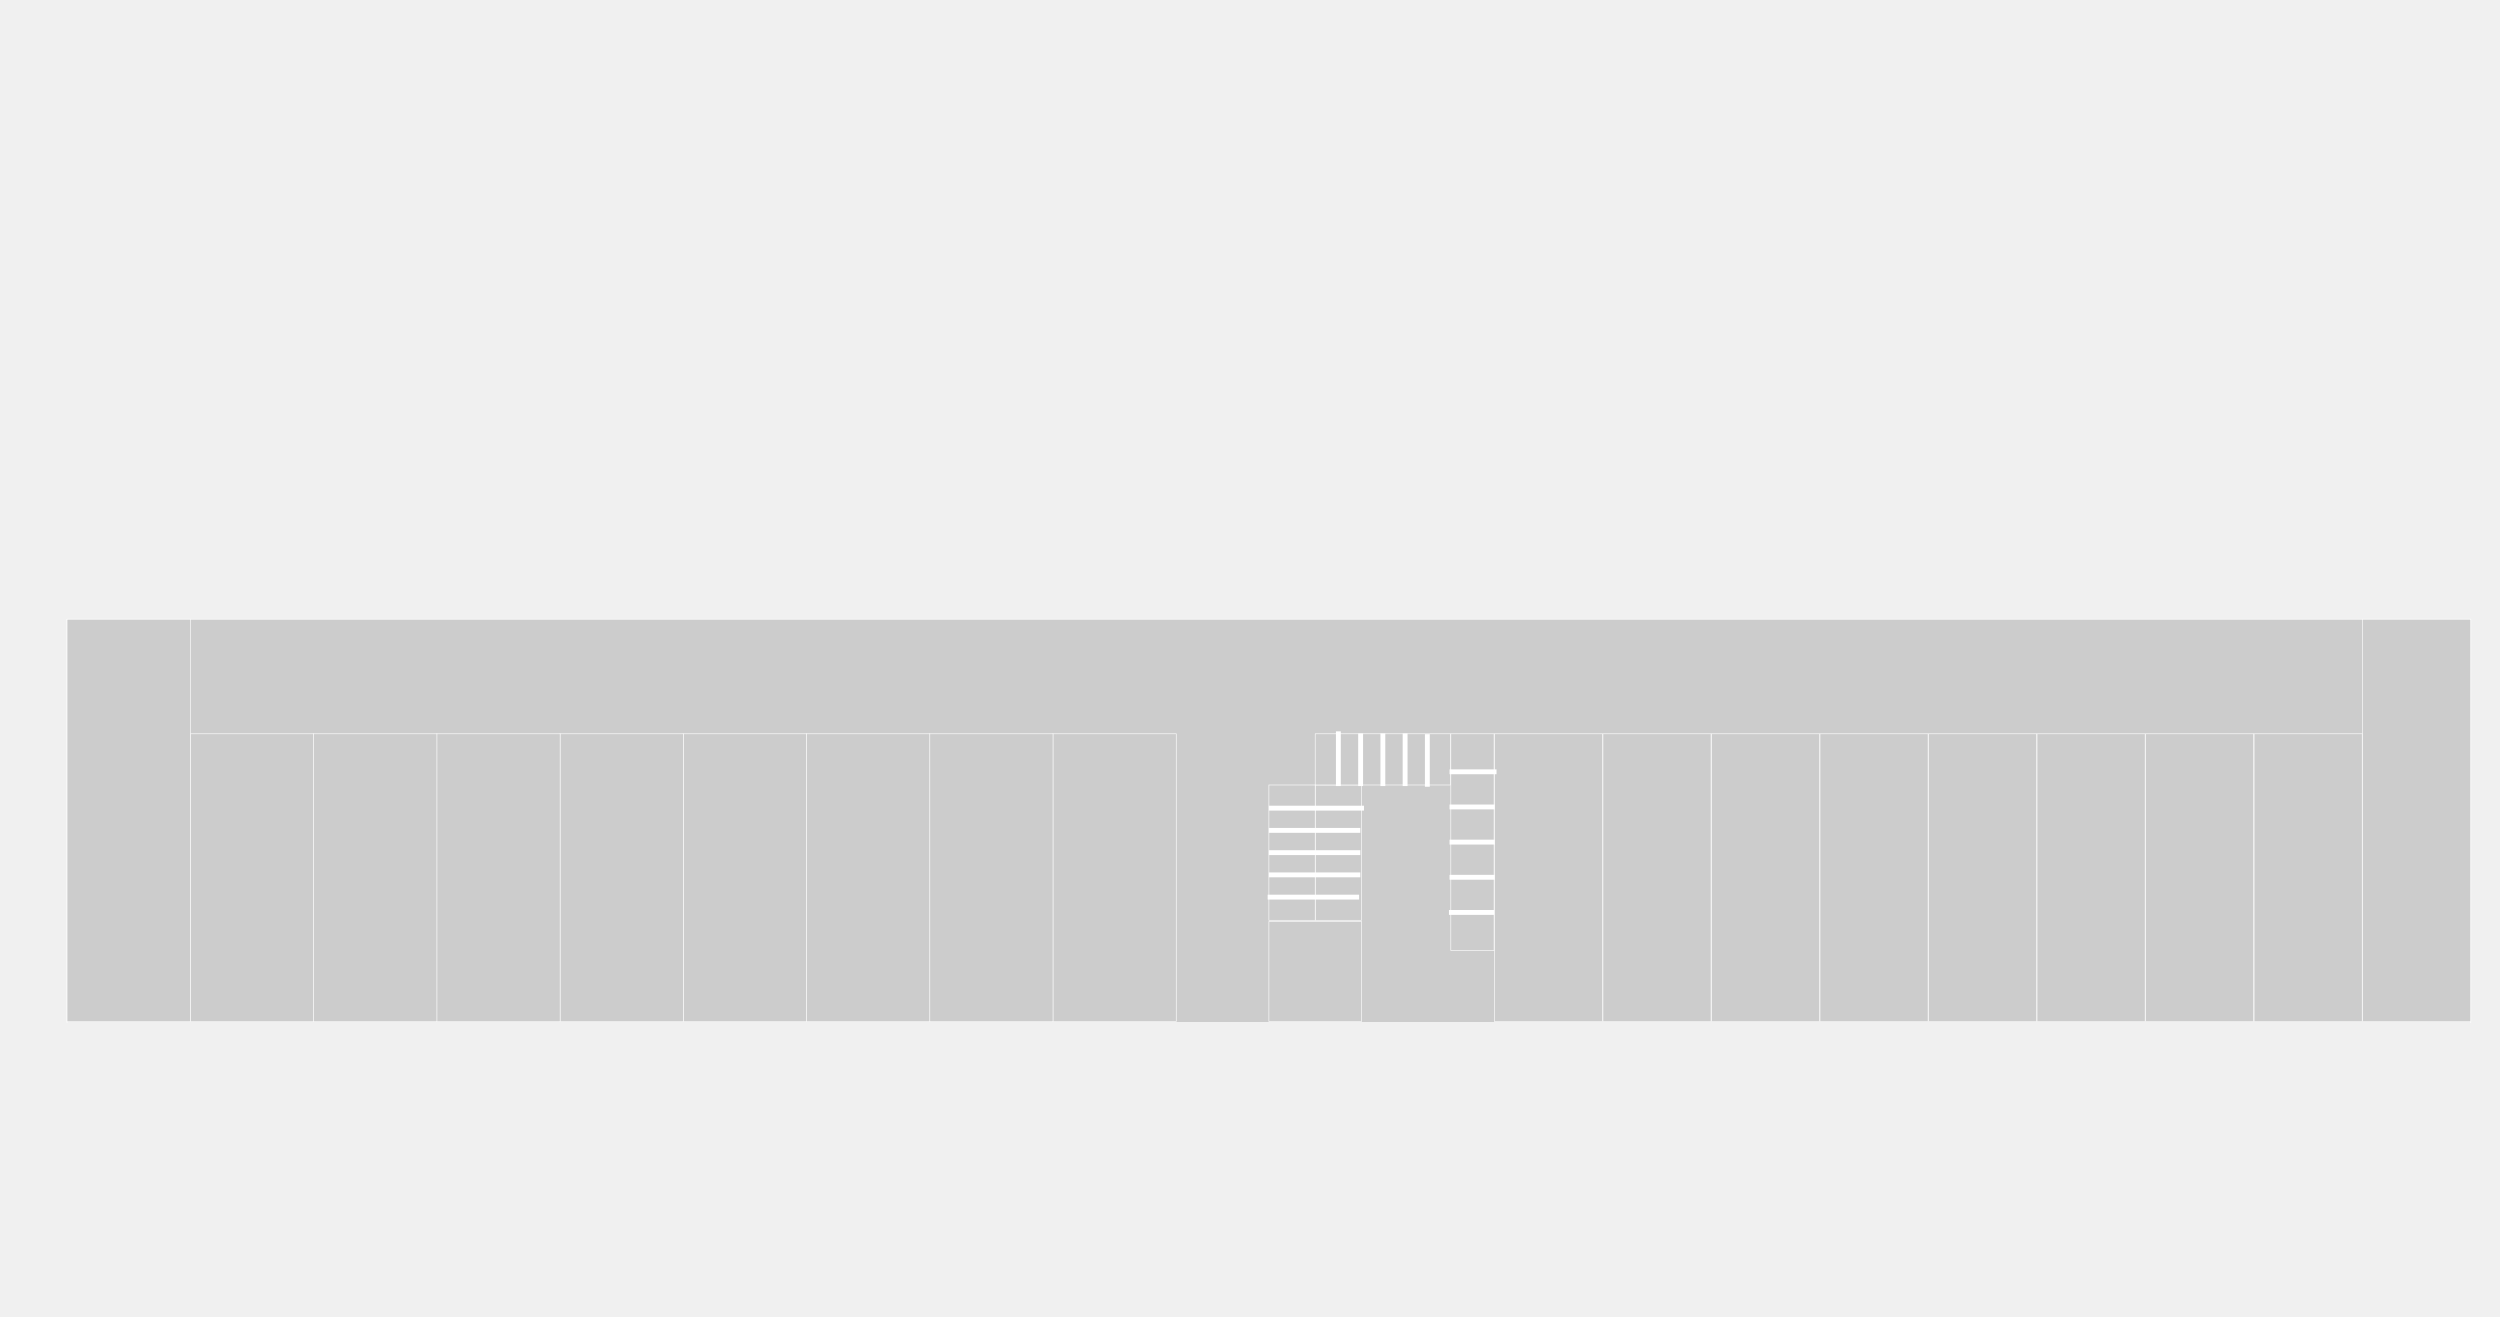
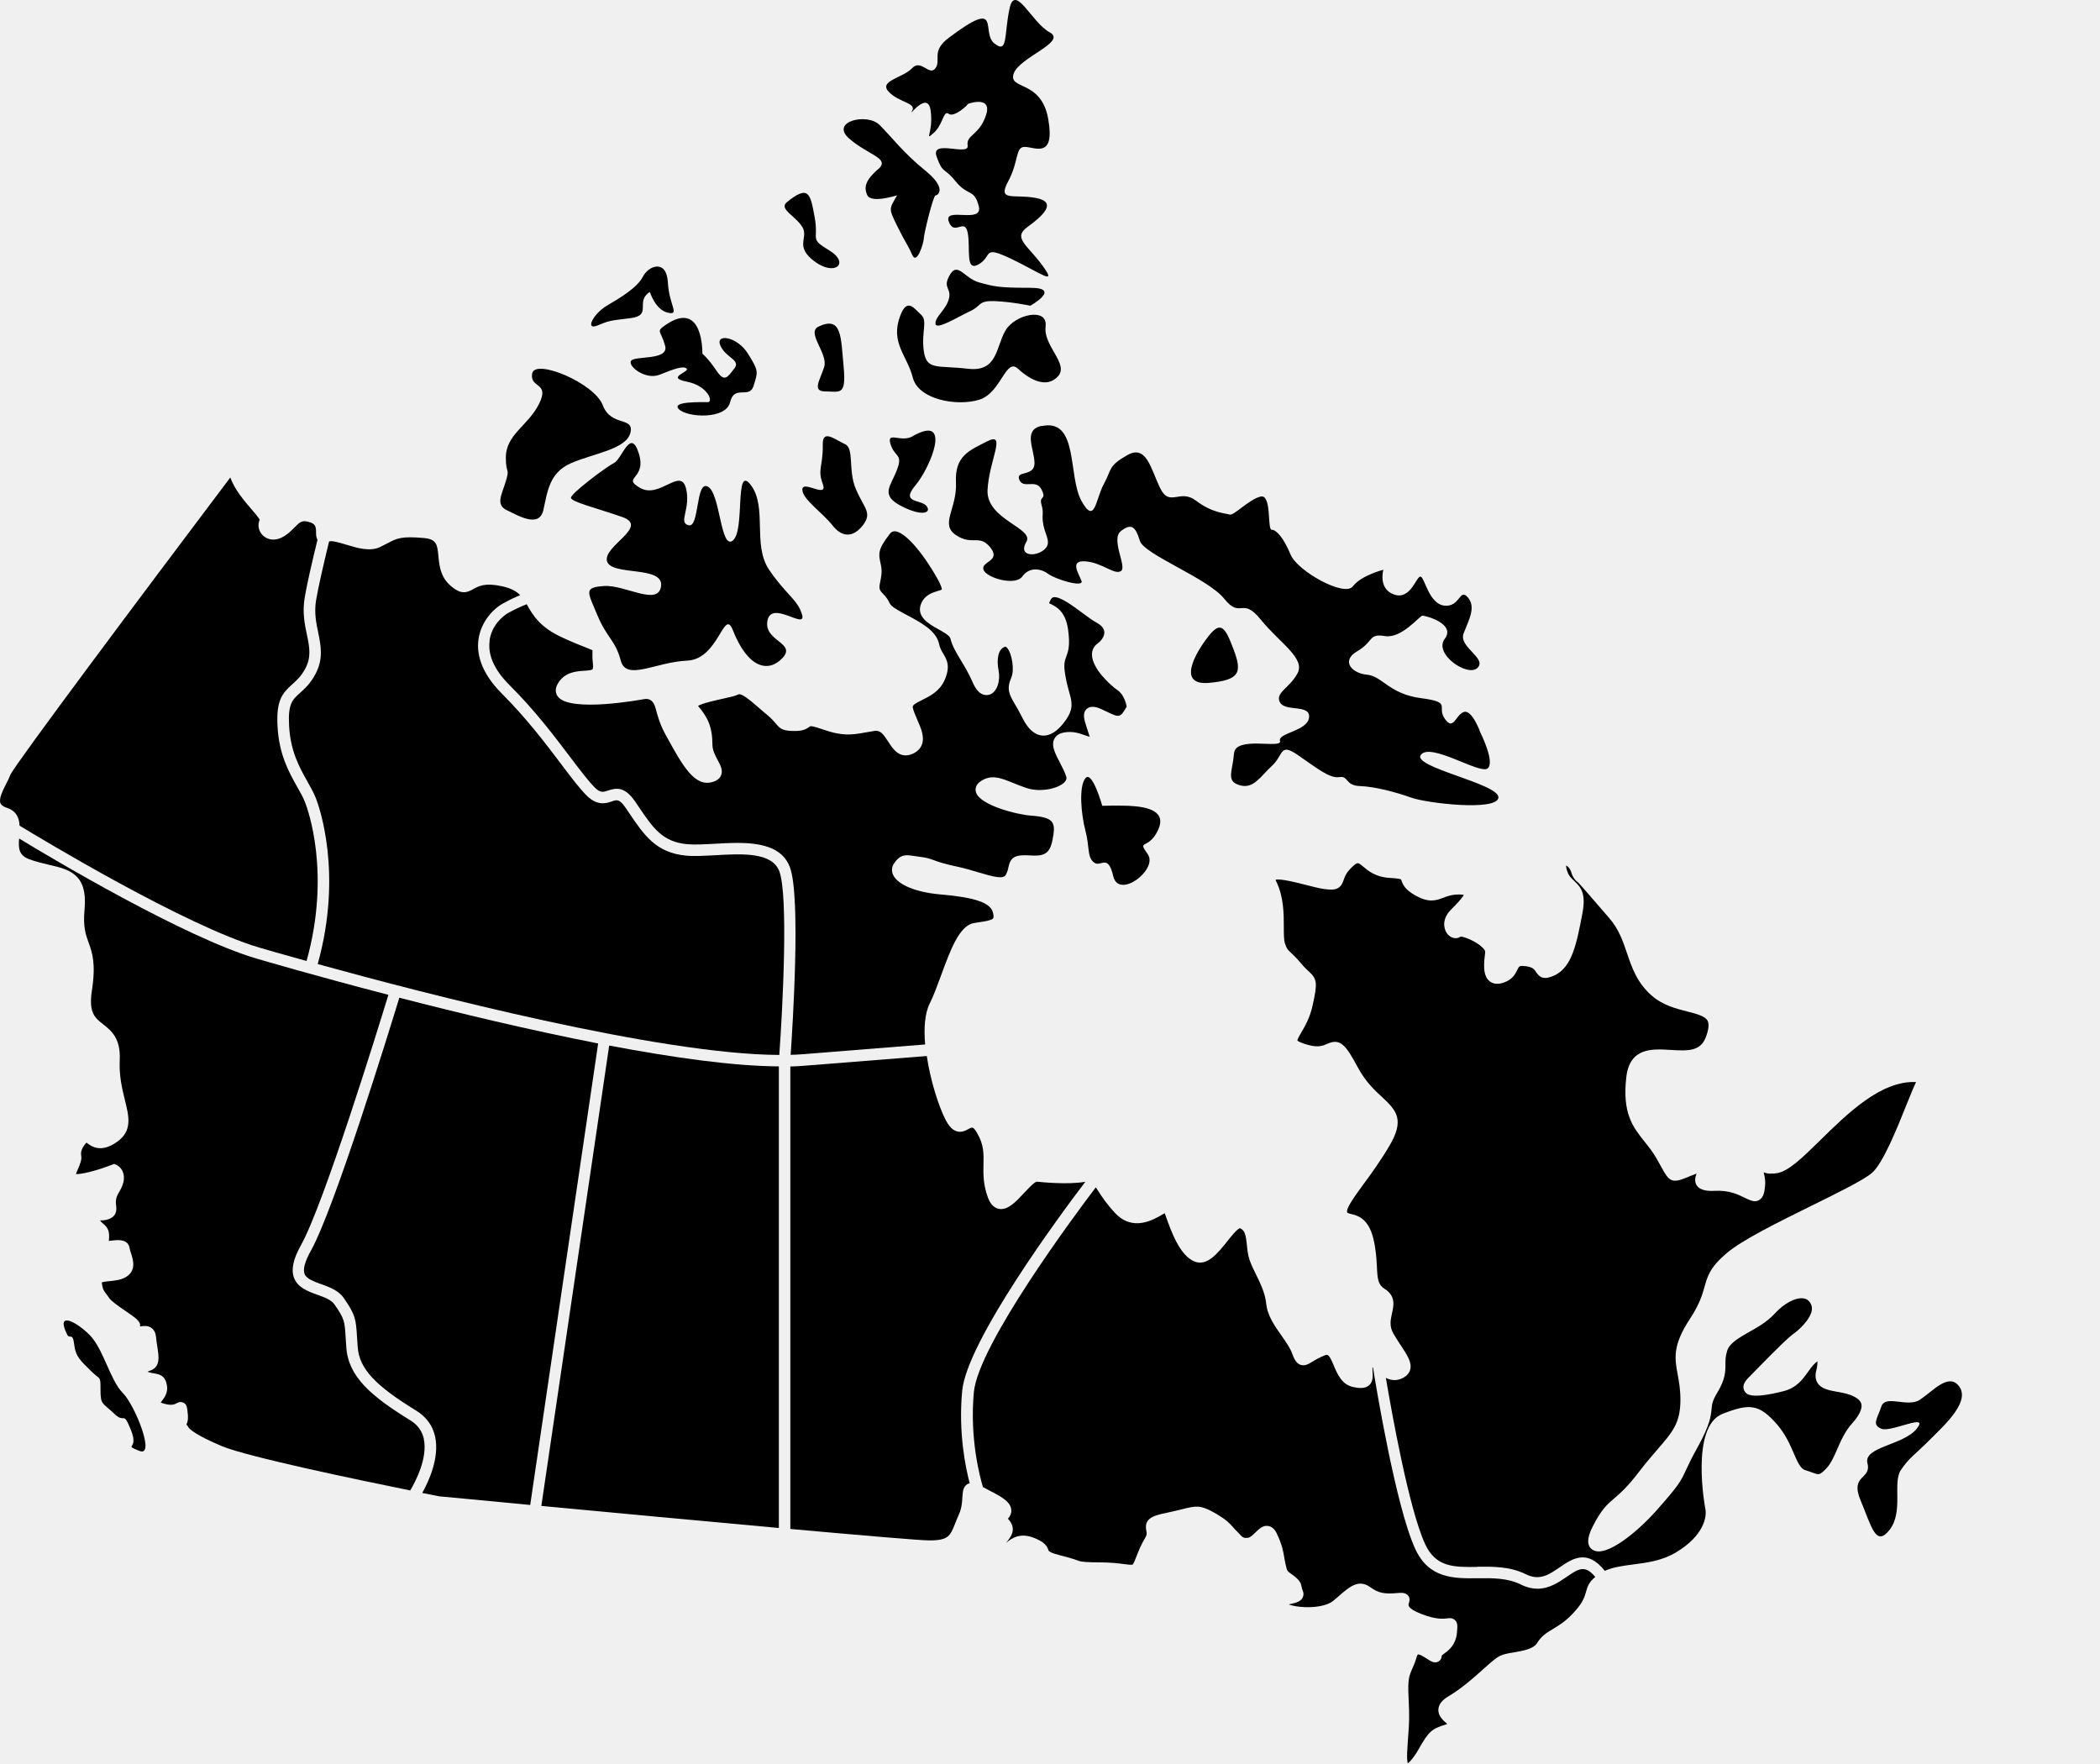
- <svg xmlns="http://www.w3.org/2000/svg" version="1.1" id="Layer_1" x="0px" y="0px" viewBox="0 0 2051 1080" style="enable-background:new 0 0 2051 1080;" xml:space="preserve">
-   <style type="text/css">
- 	.st0{
- 		fill: #CCCCCC;
- 		fill-opacity: 1;
- 		stroke:white;
- 		stroke-opacity: 1;
- 		stroke-width:0.5;
- 		}
- 	
- 	.st1{fill:#FFFFFF;stroke:#fff;stroke-width:4;stroke-miterlimit:10;}
- 	.st2{fill:none;stroke:#fff;stroke-width:4;stroke-miterlimit:10;}
- </style>
+ <svg xmlns="http://www.w3.org/2000/svg" viewBox="0 0 524 440" class="jss6" role="none" aria-label="newMap" style="height: 200px;">
  <g>
-     <path id="bg" name="background" class="st0" d="M55 508h1972v331H55Z" />;
-   <path id="110" name="room 1" class="st0" d="M863.74 602h101.26v236H863.74Z" /> ;;
-   <path id="111" name="room 2" class="st0" d="M762.65 602h101.26v236H762.65Z" /> ;;
-   <path id="112" name="room 3" class="st0" d="M661.55 602h101.26v236H661.55Z" /> ;;
-   <path id="113" name="room 4" class="st0" d="M560.46 602h101.26v236H560.46Z" /> ;;
-   <path id="114" name="room 5" class="st0" d="M459.37 602h101.26v236H459.37Z" />;
-   <path id="115" name="room 6" class="st0" d="M358.28 602h101.26v236H358.28Z" />;
-   <path id="116" name="room 7" class="st0" d="M257.18 602h101.26v236H257.18Z" />;
-   <path id="117" name="room 8" class="st0" d="M156.09 602h101.26v236H156.09Z" />;
-   <path id="118" name="room 9" class="st0" d="M55 508h101.26v330H55Z" />;
-   <path id="109" name="class 1" class="st0" d="M1938.29 508h88.71v330H1938.29Z" />;
-   <path id="108" name="class 2" class="st0" d="M1849.26 602h88.71v236H1849.26Z" />;
-   <path id="107" name="class 3" class="st0" d="M1760.22 602h88.71v236H1760.22Z" />;
-   <path id="106" name="class 4" class="st0" d="M1671.18 602h88.71v236H1671.18Z" />;
-   <path id="105" name="class 5" class="st0" d="M1582.15 602h88.71v236H1582.15Z" />;
-   <path id="104" name="class 6" class="st0" d="M1493.11 602h88.71v236H1493.11Z" />;
-   <path id="103" name="class 7" class="st0" d="M1404.07 602h88.71v236H1404.07Z" />;
-   <path id="102" name="class 8" class="st0" d="M1315.04 602h88.71v236H1315.04Z" />;
-   <path id="101" name="class 9" class="st0" d="M1226 602h88.71v236H1226Z" />;
-   <path id="patio" name="patio" class="st0" d="M1041 756h76v82H1041Z" />;
-   <path id="stair" name="" class="st0" d="M1079 644h38v111H1079Z" />;
-   <path id="stair" name="" class="st0" d="M1041 644h38v111H1041Z" />;
-   <path id="stair" name="" class="st1" d="M1115.83,681" />;
-   <line id="stair" name="" class="st2" x1="1041" y1="663" x2="1119" y2="663">
-   </line>; <line id="stair" name="" class="st2" x1="1041" y1="681.25" x2="1116" y2="681.25">
-   </line>; <line id="stair" name="" class="st2" x1="1041" y1="699.5" x2="1116" y2="699.5" />;
-   <line id="stair" name="" class="st2" x1="1041" y1="717.75" x2="1116" y2="717.75" />;
-   <line id="stair" name="" class="st2" x1="1040" y1="736" x2="1115" y2="736" />;
-   <path id="stair" name="" class="st0" d="M1079 602h111v42H1079Z" />;
-   <line id="stair" name="" class="st2" x1="1098" y1="644.88" x2="1098" y2="600" />;
-   <line id="stair" name="" class="st2" x1="1116.25" y1="644.88" x2="1116.25" y2="601.73" />;
-   <line id="stair" name="" class="st2" x1="1134.5" y1="644.88" x2="1134.5" y2="601.73" />;
-   <line id="stair" name="" class="st2" x1="1152.75" y1="644.88" x2="1152.75" y2="601.73" />;
-   <line id="stair" name="" class="st2" x1="1171" y1="645.45" x2="1171" y2="602.3" />;
-   <path id="stair" name="" class="st0" d="M1190.25 602h35.5v177.75H1190.25Z" />;
-   <line id="stair" name="" class="st2" x1="1189.21" y1="633.19" x2="1227.75" y2="633.19" />;
-   <line id="stair" name="" class="st2" x1="1189.21" y1="662.03" x2="1226.27" y2="662.03" />;
-   <line id="stair" name="" class="st2" x1="1189.21" y1="690.87" x2="1226.27" y2="690.87" />;
-   <line id="stair" name="" class="st2" x1="1189.21" y1="719.72" x2="1226.27" y2="719.72" />;
-   <line id="stair" name="" class="st2" x1="1188.72" y1="748.56" x2="1225.77" y2="748.56" />
-   </g>
+     <path id="110" name="room 1" class="st0" d="M245.158 371.006C245.621 371.251 246.085 371.496 246.548 371.741C249.547 373.292 251.892 374.49 252.3 376.422C252.409 376.993 252.409 377.864 251.646 378.763C251.51 378.926 251.483 379.007 251.483 379.007C251.51 378.953 251.673 379.144 251.782 379.28C252.3 379.96 253.364 381.375 252.191 383.389C251.837 383.988 251.428 384.532 251.019 385.022C252.409 383.798 254.536 382.355 258.025 383.743C260.533 384.75 261.242 385.648 261.624 386.846C261.733 387.091 262.114 387.499 264.759 388.152C267.376 388.805 268.521 389.241 269.23 389.486C269.866 389.722 271.483 389.84 274.082 389.84C276.972 389.84 278.989 390.085 280.461 390.275C281.361 390.384 282.369 390.52 282.615 390.411C282.969 389.921 283.269 389.186 283.623 388.234C284.114 386.982 284.714 385.431 285.804 383.634C286.213 382.954 286.159 382.518 286.022 381.92C285.504 379.116 287.249 378.245 291.093 377.483C292.81 377.13 294.064 376.803 295.1 376.558C298.426 375.714 299.517 375.551 302.706 377.293C305.868 379.035 306.85 380.123 307.804 381.212C308.049 381.484 308.267 381.756 308.567 382.029C308.84 382.301 309.058 382.546 309.276 382.763C310.121 383.689 310.285 383.852 311.511 383.689C311.975 383.607 312.684 382.954 313.229 382.41C314.129 381.539 315.137 380.504 316.5 380.777C317.836 381.022 318.463 382.355 318.654 382.791C319.908 385.485 320.153 386.873 320.426 388.452C320.535 388.996 320.617 389.595 320.78 390.302C321.135 391.963 321.216 392.017 322.007 392.589C322.28 392.779 322.579 392.997 322.961 393.296C324.297 394.358 324.597 394.956 324.788 395.963C324.842 396.236 324.897 396.508 325.087 396.97C325.333 397.542 325.306 398.141 325.033 398.658C324.488 399.719 323.179 399.991 321.789 400.291C321.734 400.291 321.653 400.318 321.571 400.345C322.198 400.563 323.097 400.808 324.27 400.917C327.65 401.298 331.058 400.726 332.557 399.529C333.211 399.012 333.811 398.494 334.356 398.005C336.755 395.936 339.018 393.977 341.88 396.018C343.979 397.515 345.37 397.814 348.859 397.487C349.595 397.433 350.686 397.324 351.367 398.141C351.94 398.875 351.667 399.692 351.531 400.073C351.394 400.508 351.095 401.325 354.693 402.74C358.346 404.155 360.118 403.938 361.072 403.829C361.672 403.747 362.435 403.666 363.062 404.264C363.744 404.918 363.689 405.707 363.553 407.313C363.28 410.443 361.508 411.776 360.418 412.565C360.145 412.756 359.791 413.028 359.736 413.164C359.736 414.035 359.164 414.443 358.891 414.607C357.91 415.124 357.065 414.552 356.056 413.899C354.966 413.191 354.23 412.81 353.93 412.81C353.902 412.81 353.848 412.81 353.821 412.81C353.793 412.81 353.63 412.974 353.493 413.464C353.085 414.824 352.703 415.722 352.349 416.485C351.612 418.199 351.231 419.07 351.476 423.642C351.722 428.541 351.612 429.902 351.422 432.597C351.34 433.74 351.231 435.155 351.122 437.223C351.04 438.775 351.176 439.591 351.285 440C351.776 439.619 352.757 438.639 353.984 436.461C356.601 431.889 357.201 431.454 360.718 430.311L361.127 430.174C360.118 429.303 358.755 428.133 358.918 426.446C359.027 425.248 359.845 424.187 361.481 423.234C364.78 421.275 367.751 418.607 370.15 416.457C371.949 414.852 373.258 413.681 374.266 413.191C375.139 412.756 376.311 412.538 377.701 412.32C379.909 411.939 382.663 411.477 383.562 409.953C384.626 408.184 386.043 407.34 387.543 406.442C389.124 405.489 390.95 404.4 393.158 401.842C395.094 399.638 395.421 398.331 395.748 397.188C396.13 395.8 396.539 394.711 398.065 393.487C395.476 390.357 393.867 391.445 390.923 393.459C389.015 394.766 386.616 396.426 383.617 396.426C382.363 396.426 381 396.127 379.528 395.392C376.202 393.732 372.413 393.759 368.76 393.813C362.762 393.868 356.547 393.949 353.112 386.438C348.287 375.932 343.298 345.64 342.616 341.34C342.562 341.286 342.507 341.231 342.453 341.177C342.453 341.503 342.453 341.775 342.48 342.048C342.562 343.381 342.644 344.769 341.608 345.667C340.572 346.566 339.045 346.402 337.655 346.103C334.82 345.504 333.702 342.864 332.802 340.714C331.63 337.911 331.33 337.883 330.512 338.21C329.204 338.727 328.277 339.272 327.541 339.734C326.505 340.36 325.605 340.932 324.488 340.551C323.37 340.142 322.852 338.918 322.416 337.72C321.925 336.332 320.889 334.89 319.799 333.311C318.136 330.97 316.255 328.33 315.955 325.309C315.682 322.642 314.456 320.138 313.365 317.934C312.738 316.655 312.138 315.43 311.757 314.26C311.375 313.089 311.239 311.865 311.13 310.667C310.884 308.354 310.694 307.047 309.44 306.476C308.813 306.476 307.068 308.68 306.141 309.851C303.797 312.763 301.152 316.083 297.99 314.749C294.364 313.225 292.238 307.238 290.957 303.645C290.848 303.346 290.739 303.019 290.629 302.72C290.493 302.801 290.384 302.883 290.248 302.938C287.794 304.38 282.696 307.401 278.253 302.693C276.127 300.434 274.873 298.501 273.973 297.086C273.755 296.759 273.591 296.487 273.428 296.27C268.03 303.373 244.122 335.57 243.004 347.355C241.914 359.003 244.558 368.72 245.267 371.06L245.158 371.006Z" /> ;;
+   <path id="111" name="room 2" class="st0" d="M197.207 266.06V381.512C215.308 383.145 229.648 384.37 231.91 384.37C236.654 384.37 237.117 383.227 238.317 380.179C238.589 379.498 238.889 378.736 239.244 377.947C239.98 376.369 240.061 374.817 240.143 373.592C240.225 372.232 240.307 370.925 241.424 370.299C241.588 370.19 241.779 370.163 241.97 370.136C240.907 366.135 239.107 357.399 240.089 347.056C241.261 334.564 264.76 302.83 270.812 294.883C266.505 295.645 260.017 294.991 258.708 294.855C258.108 294.91 256.5 296.652 255.518 297.686C253.419 299.945 251.429 302.068 249.221 301.632C248.022 301.387 247.095 300.435 246.495 298.774C245.296 295.508 245.35 292.868 245.405 290.528C245.459 287.915 245.514 285.629 243.851 282.798C242.842 281.057 242.624 281.193 241.67 281.71C240.934 282.118 239.925 282.662 238.698 282.281C237.635 281.955 236.736 280.975 235.863 279.26C234.173 275.885 232.156 269.598 231.256 263.502L200.397 265.951C199.415 266.033 198.352 266.088 197.262 266.115L197.207 266.06Z" /> ;;
+   <path id="112" name="room 3" class="st0" d="M99.639 248.968C97.104 257.242 83.501 301.414 77.585 312.055C76.086 314.75 75.54 316.709 76.004 317.88C76.467 319.105 78.239 319.731 80.093 320.411C82.138 321.146 84.427 321.962 85.763 323.867C88.762 328.14 88.817 329.311 89.089 333.693C89.144 334.4 89.171 335.162 89.253 336.088C89.634 341.449 93.451 345.613 103.837 351.982C106.373 353.533 107.981 355.738 108.581 358.514C109.699 363.739 106.972 369.645 105.364 372.53C107.954 373.048 109.562 373.374 109.644 373.374C109.917 373.374 119.104 374.272 132.298 375.524L149.254 260.371C132.271 257.051 114.551 252.805 99.694 248.968H99.639Z" /> ;;
+   <path id="113" name="room 4" class="st0" d="M152.007 260.89L135.078 375.77C152.198 377.376 175.07 379.526 194.344 381.268V266.088C183.085 266.034 167.982 263.911 152.007 260.89Z" /> ;;
+   <path id="114" name="room 5" class="st0" d="M77.476 130.359C75.431 129.678 74.913 130.168 73.578 131.529C72.95 132.155 72.187 132.944 71.124 133.652C68.752 135.23 66.735 134.686 65.617 133.625C64.527 132.59 64.2 130.985 64.799 129.678C64.499 129.107 63.491 127.909 62.7 127.011C60.846 124.861 58.529 122.112 57.466 119.146C35.33 148.485 3.844 190.616 2.59 193.31C2.372 193.936 1.99 194.726 1.554 195.542C0.763 197.121 -0.355 199.271 0.109 200.414C0.3 200.876 0.845 201.285 1.69 201.557C4.171 202.373 4.798 204.197 4.88 206.02C10.114 209.205 46.235 231.005 64.718 236.448C65.508 236.693 69.843 237.945 76.494 239.796C82.628 217.805 76.794 201.883 76.085 200.114C75.622 198.917 74.913 197.665 74.15 196.331C72.133 192.739 69.597 188.275 69.243 181.117C68.916 174.803 70.415 172.98 72.923 170.748C74.014 169.795 75.104 168.788 76.167 166.856C77.721 163.944 77.23 161.467 76.576 158.364C76.031 155.779 75.431 152.839 76.004 149.274C76.522 146.035 77.857 140.265 79.221 134.686C78.893 134.142 78.866 133.461 78.866 132.917C78.866 131.475 78.703 130.767 77.448 130.359H77.476Z" /> ;;
+   <path id="115" name="room 6" class="st0" d="M368.651 390.929C372.468 390.902 376.803 390.847 380.728 392.807C384.163 394.522 386.507 392.916 389.206 391.065C392.26 388.969 396.022 386.384 400.438 391.963C402.482 391.038 404.881 390.711 407.417 390.385C410.988 389.922 414.695 389.459 418.239 387.337C425 383.281 425.982 378.6 425.518 376.45C425.464 376.259 421.674 355.929 429.853 352.772C436.504 350.186 438.958 350.24 443.538 355.575C445.555 357.943 446.673 360.528 447.572 362.597C448.608 364.992 449.29 366.489 450.462 366.842C451.171 367.06 451.743 367.251 452.234 367.441C453.979 368.067 454.006 368.094 455.614 366.516C456.787 365.346 457.604 363.495 458.449 361.563C459.404 359.358 460.412 357.099 462.13 355.194C463.847 353.289 464.692 351.574 464.474 350.431C464.338 349.669 463.684 349.016 462.566 348.444C461.285 347.791 459.785 347.519 458.368 347.274C456.378 346.92 454.497 346.566 453.542 345.124C452.997 344.28 452.888 343.246 453.188 342.021C453.488 340.878 453.515 340.116 453.488 339.68C453.324 339.789 453.106 339.98 452.806 340.252C452.125 340.932 451.607 341.667 451.062 342.429C449.753 344.253 448.281 346.321 444.901 347.165C436.532 349.261 435.714 347.818 435.278 347.056C434.732 346.076 435.059 344.988 436.286 343.763C436.995 343.055 437.895 342.13 438.849 341.15C442.992 336.932 446.291 333.611 447.872 332.55C449.262 331.516 453.134 327.896 451.88 325.419C451.443 324.548 450.844 324.085 449.999 323.977C448.063 323.677 445.146 325.229 442.802 327.814C441.002 329.774 438.603 331.162 436.45 332.359C433.969 333.775 431.625 335.108 430.998 336.959C430.534 338.401 430.534 339.381 430.534 340.443C430.534 342.266 430.534 344.144 428.462 347.573C427.263 349.56 427.181 350.404 427.072 351.601C426.908 353.343 426.69 355.493 423.664 360.991C422.056 363.876 421.238 365.618 420.666 366.87C419.303 369.782 418.948 370.571 413.142 377.103C408.78 382.002 400.656 388.915 397.357 386.683C395.94 385.731 395.94 383.826 397.357 381.022C399.566 376.64 400.983 375.416 402.782 373.892C404.2 372.667 405.972 371.17 408.889 367.36C410.634 365.073 412.187 363.277 413.55 361.699C417.367 357.29 419.303 355.085 419.303 349.261C419.303 346.675 418.948 344.716 418.621 342.974C417.885 338.973 417.285 335.789 421.62 329.175C424.1 325.392 424.755 323.106 425.327 321.064C426.091 318.37 426.69 316.22 430.861 312.682C434.732 309.389 443.51 305.061 451.989 300.87C458.695 297.577 465.019 294.447 467.091 292.678C469.817 290.337 473.334 281.628 475.624 275.885C476.742 273.109 477.505 271.258 478.105 270.006C469.436 269.544 461.012 277.817 454.142 284.567C449.753 288.867 446.291 292.269 443.401 292.732C442.038 292.95 440.948 292.895 440.075 292.514C440.375 293.657 440.539 294.773 440.43 295.835C440.294 297.549 439.994 298.829 438.958 299.427C438.603 299.645 438.249 299.727 437.895 299.727C437.104 299.727 436.286 299.318 435.387 298.883C433.724 298.067 431.461 296.951 427.863 297.141C426.336 297.223 424.21 297.141 423.337 295.726C422.765 294.773 422.983 293.739 423.337 292.841C422.356 293.195 421.592 293.521 420.938 293.794C417.176 295.345 416.495 294.801 414.586 291.29C414.259 290.691 413.85 289.956 413.36 289.085C412.433 287.452 411.37 286.146 410.361 284.867C407.471 281.247 404.745 277.845 405.808 268.727C406.681 261.324 412.296 261.705 416.849 261.978C421.456 262.277 424.346 262.277 425.682 258.712C426.363 256.861 426.499 255.527 426.091 254.711C425.464 253.54 423.419 252.996 421.02 252.397C418.185 251.662 414.968 250.846 412.296 248.56C408.534 245.348 407.226 241.538 405.972 237.837C404.936 234.761 403.927 231.849 401.556 229.1C396.54 223.249 394.277 220.717 393.923 220.336C393.105 219.738 392.423 218.894 392.069 217.669C391.769 216.662 391.142 216.118 390.787 215.955C390.787 216.172 390.787 216.58 391.006 217.206C391.414 218.54 392.069 219.139 392.832 219.846C394.549 221.425 395.776 223.031 394.849 227.903C393.405 235.469 392.287 241.375 387.816 243.416C385.253 244.586 384.19 243.933 383.263 242.518C382.882 241.919 382.5 241.347 380.81 241.102C379.147 240.885 379.065 241.048 378.629 241.946C378.166 242.899 377.511 244.368 375.276 245.158C373.477 245.811 372.332 245.348 371.705 244.858C369.851 243.389 370.287 240.068 370.587 237.619C370.614 237.347 370.505 236.993 369.933 236.448C368.406 234.924 365.435 233.727 364.481 233.7C363.963 234.081 363.281 234.217 362.627 234.026C361.618 233.754 360.8 232.856 360.5 231.686C360.064 230.107 360.637 228.392 362.054 226.977C362.981 226.052 364.808 224.228 365.244 223.303C365.026 223.249 364.671 223.194 364.099 223.194C362.3 223.194 361.209 223.602 360.146 224.011C358.292 224.691 356.52 225.371 353.031 223.357C350.659 221.997 350.087 220.826 349.705 219.738C349.678 219.629 349.623 219.493 349.596 219.438C349.541 219.411 349.051 219.166 346.761 219.057C343.271 218.867 341.39 217.288 340.164 216.254C338.828 215.138 338.773 215.056 337.438 216.281C335.938 217.669 335.584 218.703 335.284 219.547C334.548 221.752 333.43 222.269 330.404 221.833C329.123 221.643 327.46 221.235 325.715 220.772C323.507 220.2 319.473 219.193 318.3 219.52C318.3 219.656 318.382 219.846 318.546 220.146C320.318 223.874 320.345 228.011 320.345 231.359C320.345 233.046 320.345 234.652 320.645 235.469C321.108 236.775 321.244 236.911 321.981 237.592C322.553 238.136 323.425 238.925 324.761 240.531C325.47 241.375 326.07 241.919 326.533 242.354C328.687 244.287 328.796 245.267 327.487 251.064C326.833 253.976 325.606 256.099 324.707 257.623C324.298 258.358 323.698 259.338 323.725 259.637C323.725 259.637 324.08 260.1 326.479 260.753C328.987 261.433 330.159 260.916 331.195 260.453C334.33 259.065 335.693 260.508 338.773 266.278C340.736 269.952 343.053 272.075 344.907 273.789C348.506 277.11 350.523 279.478 346.679 285.928C344.416 289.766 342.072 292.977 340.164 295.563C338.065 298.448 335.884 301.441 336.129 302.448C336.184 302.639 336.184 302.666 337.083 302.911C338.692 303.292 341.418 303.945 342.672 309.008C343.353 311.784 343.462 314.124 343.571 316.029C343.708 319.132 343.844 320.547 345.507 321.609C348.315 323.378 347.77 325.8 347.333 327.705C346.979 329.365 346.625 330.917 347.688 332.768C348.315 333.856 348.969 334.836 349.569 335.761C351.177 338.184 352.431 340.089 351.831 341.912C351.504 342.892 350.686 343.654 349.378 344.117C348.097 344.579 346.897 344.362 345.807 343.817C347.306 352.69 351.586 376.559 355.593 385.268C358.265 391.092 362.818 391.065 368.624 390.984L368.651 390.929Z" />;
+   <path id="116" name="room 7" class="st0" d="M79.384 157.793C80.066 161.032 80.747 164.407 78.703 168.217C77.421 170.612 76.004 171.864 74.859 172.898C72.978 174.586 71.833 175.593 72.133 181.009C72.46 187.486 74.722 191.46 76.685 194.971C77.476 196.386 78.239 197.72 78.784 199.08C79.52 200.931 85.654 217.696 79.275 240.558C106.454 248.07 164.657 263.121 194.453 263.23C195.298 251.527 196.743 223.466 194.453 217.397C192.654 212.607 185.13 213.015 178.533 213.396C175.861 213.532 173.326 213.696 171.227 213.505C163.703 212.797 160.758 208.443 157.024 202.918L156.179 201.666C154.57 199.325 153.97 199.516 152.662 199.979C151.272 200.441 149.145 201.149 146.528 198.645C144.729 196.903 142.63 194.127 139.986 190.616C136.142 185.527 131.371 179.212 125.265 173.116C119.594 167.455 118.94 162.583 119.403 159.48C120.058 155.017 123.138 151.86 125.592 150.526C127.364 149.546 128.781 148.921 129.79 148.512C128.863 147.532 127.554 146.798 125.265 146.281C121.039 145.355 119.431 146.253 118.149 146.961C116.377 147.968 114.933 148.458 112.179 145.927C109.889 143.804 109.617 141.055 109.399 138.823C109.126 135.965 108.99 134.523 105.773 134.251C100.13 133.734 98.958 134.36 96.804 135.503C96.204 135.829 95.55 136.156 94.759 136.537C92.224 137.68 89.089 136.728 86.308 135.884C84.864 135.448 82.71 134.795 82.11 135.122C80.747 140.756 79.384 146.607 78.866 149.791C78.376 152.84 78.866 155.371 79.411 157.847L79.384 157.793ZM126.491 127.31C129.354 128.698 134.533 131.801 135.569 127.31C136.605 122.82 136.959 118.002 142.466 115.58C148 113.158 156.287 112.123 157.296 107.987C158.332 103.85 152.471 106.599 150.399 101.101C148.327 95.576 133.497 89.398 132.788 93.181C132.107 96.964 137.287 95.249 134.506 100.774C131.753 106.299 126.219 108.368 126.219 114.219C126.219 118.383 127.254 116.641 126.219 120.071C125.183 123.5 123.601 125.922 126.464 127.31H126.491ZM149.036 81.233C152.144 79.981 151.789 80.063 157.351 79.383C162.885 78.675 158.359 75.246 162.149 72.851C162.149 72.851 163.539 77.341 166.647 78.022C169.755 78.702 166.974 76.307 166.647 70.428C166.292 64.577 161.822 66.291 160.431 69.013C159.041 71.735 154.897 74.239 151.462 76.253C148 78.294 145.928 82.485 149.036 81.233Z" />;
+   <path id="117" name="room 8" class="st0" d="M105.773 359.085C105.337 357.071 104.219 355.52 102.338 354.377C92.661 348.416 86.936 343.545 86.418 336.251C86.363 335.325 86.309 334.536 86.254 333.828C86.009 329.719 85.982 329.093 83.446 325.473C82.629 324.303 80.938 323.704 79.139 323.051C76.849 322.234 74.259 321.282 73.36 318.832C72.597 316.791 73.142 314.178 75.132 310.64C80.802 300.461 94.351 256.642 96.913 248.233C78.757 243.524 65.427 239.605 63.955 239.17C46.072 233.89 13.222 214.375 4.771 209.231C4.553 211.844 4.771 213.45 7.306 214.403C8.996 215.029 10.659 215.41 12.241 215.791C17.229 216.934 21.918 218.022 21.1 226.895C20.691 231.25 21.373 233.182 22.109 235.196C23.036 237.754 23.963 240.421 22.927 247.198C22.082 252.723 23.69 253.975 25.735 255.581C27.698 257.132 30.151 259.038 29.878 264.508C29.688 268.482 30.478 271.666 31.16 274.469C32.196 278.606 33.068 282.144 29.279 284.866C25.162 287.833 22.791 286.036 21.645 285.165C21.645 285.165 21.591 285.138 21.564 285.111C20.855 285.9 20.01 287.125 20.255 288.268C20.473 289.357 19.955 290.527 19.465 291.67C19.301 292.051 19.056 292.595 18.947 292.976C21.128 292.976 25.462 291.616 27.943 290.636L28.488 290.418L29.033 290.663C29.251 290.745 30.315 291.289 30.751 292.704C31.187 294.065 30.805 295.698 29.66 297.549C28.788 298.964 28.87 299.889 28.979 300.815C29.088 301.849 29.279 303.754 26.416 304.407C25.898 304.516 25.408 304.543 24.971 304.516C25.244 304.924 25.517 305.169 25.789 305.387C26.88 306.285 27.398 307.156 27.18 309.388C27.18 309.606 27.18 309.687 27.18 309.687C27.234 309.606 27.997 309.551 28.434 309.497C29.578 309.388 31.95 309.197 32.332 311.402C32.414 311.865 32.55 312.327 32.714 312.79C33.231 314.396 34.104 317.117 31.296 318.723C30.096 319.404 28.624 319.54 27.343 319.676C26.689 319.73 25.626 319.839 25.38 320.03C25.653 321.744 25.789 321.908 26.362 322.67C26.607 322.996 26.907 323.377 27.289 323.949C27.806 324.711 29.851 326.126 31.378 327.16C34.022 328.984 35.14 329.746 34.949 330.998C35.958 330.78 36.885 330.78 37.675 331.27C38.166 331.597 38.793 332.25 38.929 333.556C39.011 334.536 39.147 335.407 39.283 336.196C39.638 338.537 40.02 340.959 37.702 341.912L37.212 342.102C37.212 342.102 36.966 342.211 36.803 342.265C37.457 342.538 38.002 342.619 38.52 342.701C39.992 342.946 41.355 343.354 41.682 345.94C41.901 347.6 40.946 348.852 40.319 349.668C40.265 349.75 40.183 349.859 40.101 349.968C40.292 350.049 40.592 350.158 41.001 350.267C42.855 350.784 43.591 350.403 44.027 350.158C44.354 349.995 45.035 349.614 45.799 350.022C46.644 350.458 46.699 351.165 46.862 352.88C46.917 353.37 46.998 354.54 46.508 355.465C46.617 355.574 46.726 355.71 46.862 355.874L47.135 356.309C47.434 356.663 48.961 358.16 55.313 360.827C61.665 363.494 89.089 369.21 102.366 371.904C103.62 369.781 106.782 363.848 105.746 359.058L105.773 359.085ZM22.327 333.068C18.865 329.611 13.794 327.135 16.793 333.068C17.366 334.184 18.183 332.387 18.511 335.49C18.865 338.593 20.228 339.627 22.654 342.049C25.08 344.471 25.08 343.083 25.08 346.866C25.08 350.65 25.626 349.969 28.461 352.718C31.296 355.467 30.614 351.684 32.686 356.855C34.758 362.026 30.614 360.311 34.758 362.026C38.902 363.741 33.722 350.65 30.614 347.547C27.507 344.444 25.789 336.524 22.327 333.068Z" />;
+   <path id="118" name="room 9" class="st0" d="M479.085 349.26C475.977 351.329 470.443 347.872 469.434 350.975C468.398 354.078 467.008 355.466 469.434 356.5C471.833 357.534 481.565 352.363 478.267 356.5C474.968 360.637 464.909 360.991 465.972 365.127C467.035 369.264 461.501 367.876 464.282 374.435C467.035 380.995 468.071 386.166 471.533 381.675C474.996 377.184 472.215 369.972 474.287 366.842C476.359 363.739 477.749 363.059 481.538 359.249C485.328 355.466 492.252 349.26 488.435 345.45C485.873 342.919 482.22 347.165 479.112 349.233L479.085 349.26Z" />;
+   <path id="119" name="room 10" class="st0" d="M307.832 162.12C305.76 156.595 304.67 154.799 301.616 158.664C298.127 163.073 293.683 171.075 301.616 170.394C309.549 169.714 309.904 167.645 307.832 162.12ZM122.184 159.862C121.666 163.454 123.356 167.21 127.255 171.075C133.525 177.307 138.35 183.73 142.248 188.874C144.729 192.14 146.855 194.971 148.491 196.577C149.854 197.883 150.508 197.665 151.735 197.257C153.834 196.549 155.933 196.25 158.523 200.06L159.368 201.312C162.939 206.592 165.284 210.076 171.472 210.647C173.353 210.811 175.779 210.675 178.342 210.539C185.566 210.13 194.562 209.613 197.098 216.39C199.851 223.766 197.779 255.963 197.288 263.202C198.243 263.175 199.197 263.148 200.096 263.066L230.847 260.617C230.492 256.616 230.738 252.915 231.992 250.383C232.946 248.506 233.845 246.002 234.827 243.362C237.171 236.966 239.407 230.924 243.032 230.325L244.232 230.134C245.84 229.889 247.503 229.617 247.83 229.127C247.967 228.882 247.939 228.338 247.749 227.631C246.985 224.854 241.915 223.82 234.5 223.167C228.502 222.623 224.059 220.772 222.887 218.377C222.423 217.397 222.478 216.363 223.077 215.465C224.686 213.042 226.158 213.287 228.039 213.587C228.475 213.668 228.993 213.723 229.593 213.805C231.228 213.995 231.992 214.267 232.973 214.621C234.009 215.002 235.399 215.519 238.752 216.227C240.661 216.635 242.514 217.179 244.123 217.669C247.967 218.812 250.338 219.438 250.965 218.295C251.402 217.506 251.538 216.88 251.647 216.308C252.192 213.805 253.364 213.206 257.126 213.451C261.161 213.723 262.224 212.716 262.879 208.116C263.097 206.674 262.933 205.667 262.442 205.041C261.761 204.197 260.207 203.734 257.29 203.517C253.719 203.272 244.45 200.904 243.523 197.665C243.251 196.713 243.605 195.76 244.477 195.107C247.176 193.093 249.63 194.073 252.765 195.352C253.746 195.76 254.864 196.196 256.145 196.631C259.525 197.747 263.86 196.849 265.523 195.27C266.259 194.563 266.123 194.045 266.068 193.855C265.768 192.793 265.114 191.542 264.487 190.317C263.287 188.031 262.251 186.044 263.069 184.384C263.369 183.785 263.996 183.05 265.468 182.778C267.649 182.37 269.421 182.996 270.702 183.458C271.139 183.622 271.657 183.785 271.902 183.812C271.793 183.485 271.357 182.097 271.111 181.363C270.539 179.593 269.994 177.906 271.193 176.872C272.393 175.838 274.192 176.654 274.955 177.008L276.1 177.552C279.344 179.104 279.508 179.158 281.143 176.3C280.953 175.375 280.38 173.252 278.853 172.218C277.191 171.075 272.556 166.911 272.474 163.427C272.447 162.257 272.911 161.277 273.837 160.596C274.982 159.753 275.609 158.664 275.555 157.684C275.473 156.596 274.492 155.834 273.674 155.398C272.611 154.827 271.357 153.874 270.021 152.894C267.786 151.234 264.405 148.703 262.851 149.029C262.66 149.084 262.415 149.193 262.17 149.655C261.924 150.091 261.815 150.363 261.788 150.526C261.897 150.581 262.061 150.662 262.197 150.717C263.56 151.397 265.85 152.513 266.504 157.031C267.077 161.114 266.531 162.583 266.041 163.89C265.659 164.924 265.359 165.713 265.795 168.353C266.095 170.231 266.477 171.565 266.777 172.653C267.486 175.157 267.949 176.817 265.904 179.73C264.023 182.397 262.061 183.676 260.098 183.54C258.19 183.404 256.527 181.934 255.164 179.212C254.428 177.743 253.801 176.654 253.283 175.783C251.838 173.306 251.074 171.946 252.356 169.034C253.146 167.237 252.574 163.155 251.293 161.658C251.102 161.44 250.911 161.331 250.884 161.358C248.975 161.821 248.648 164.679 249.166 167.292C249.657 169.714 248.894 172.708 246.876 173.334C245.922 173.606 244.123 173.606 242.678 170.204C241.751 168.054 240.688 166.312 239.761 164.761C238.589 162.828 237.58 161.168 237.144 159.29C236.98 158.582 235.372 157.684 234.091 156.977C231.828 155.725 228.393 153.82 229.92 150.445C230.847 148.403 232.728 147.859 233.955 147.478C234.336 147.369 234.881 147.206 235.018 147.07C235.018 147.07 235.072 146.417 233.764 144.13C229.893 137.354 225.694 132.727 223.323 132.563C222.968 132.563 222.505 132.591 221.987 133.271C218.961 137.19 219.179 138.143 219.806 140.973C220.16 142.606 219.888 143.94 219.67 145.001C219.343 146.526 219.288 147.097 220.133 147.941C221.305 149.111 221.66 149.846 221.932 150.39C222.178 150.907 222.341 151.207 224.004 152.214C224.74 152.649 225.585 153.085 226.43 153.547C229.811 155.344 233.655 157.385 234.336 160.733C234.527 161.685 234.936 162.365 235.345 163.073C236.244 164.57 237.28 166.285 235.617 169.877C234.391 172.517 232.019 173.715 230.083 174.667C228.066 175.674 227.657 176.001 227.766 176.572C227.93 177.416 228.421 178.505 228.857 179.539C229.811 181.689 230.792 183.921 230.002 185.881C229.593 186.888 228.775 187.65 227.603 188.139C224.44 189.446 222.75 186.806 221.633 185.064C220.379 183.104 219.642 182.206 218.279 182.37C217.38 182.506 216.589 182.642 215.88 182.778C212.636 183.349 210.292 183.785 205.194 181.961C202.768 181.118 202.25 181.172 202.168 181.226C201.269 181.88 200.423 182.397 198.433 182.397C195.489 182.397 194.78 182.016 193.581 180.546C193.145 180.029 192.545 179.294 191.318 178.287C190.528 177.661 189.819 177.008 189.11 176.409C187.202 174.749 185.021 172.898 184.23 173.279C183.494 173.66 182.24 173.932 180.277 174.368C178.587 174.749 175.289 175.457 174.171 176.137C176.515 178.886 177.769 181.281 177.769 185.799C177.769 187.214 178.478 188.52 179.078 189.664C179.787 190.97 180.441 192.222 179.923 193.474C179.432 194.644 178.178 194.998 177.769 195.134C173.299 196.413 170.354 191.106 166.32 183.758L166.102 183.377C164.602 180.655 164.03 178.396 163.594 176.763C163.121 174.949 162.158 174.177 160.704 174.45C159.941 174.586 142.112 177.879 139.168 173.769C138.786 173.252 138.295 172.136 139.168 170.612C140.858 167.673 143.802 167.509 145.738 167.373C146.583 167.319 147.619 167.264 147.837 166.992C147.946 166.856 148.055 166.421 147.946 165.631C147.782 164.162 147.81 163.209 147.837 162.583C147.837 162.474 147.837 162.365 147.837 162.257C147.537 162.093 146.91 161.876 146.283 161.603C145.056 161.114 143.202 160.406 140.476 159.154C134.724 156.568 132.98 153.493 131.562 151.016C131.507 150.935 131.453 150.853 131.426 150.771C130.526 151.125 128.999 151.751 126.9 152.894C125.401 153.711 122.702 156.078 122.157 159.753L122.184 159.862ZM288.859 207.327C291.285 202.455 286.542 201.285 281.608 201.067C278.772 200.958 275.038 201.067 275.038 201.067C275.038 201.067 272.53 192.113 270.84 194.181C269.149 196.25 269.749 203.135 270.84 207.272C271.93 211.409 271.221 213.832 272.966 215.192C274.683 216.58 276.428 212.77 277.791 218.649C279.181 224.5 289.077 216.907 286.378 213.124C283.679 209.341 286.433 212.199 288.859 207.327ZM182.866 134.878C179.759 137.3 179.759 123.147 176.651 121.433C173.543 119.718 174.579 131.775 171.826 131.067C169.072 130.387 172.507 126.93 171.144 121.759C169.754 116.588 164.574 124.508 159.749 121.759C154.924 119.01 161.467 119.691 159.395 113.132C157.323 106.573 155.251 114.52 153.179 115.554C151.107 116.588 142.466 123.147 142.466 124.182C142.466 125.216 148.327 126.604 155.251 128.999C162.148 131.421 150.426 136.238 151.462 140.022C152.498 143.805 165.61 141.056 164.956 146.227C164.302 151.398 155.933 145.873 150.753 146.227C145.573 146.581 146.609 147.615 149.035 153.439C151.462 159.291 153.534 159.672 154.897 164.843C156.287 170.014 163.538 165.197 171.471 164.843C179.404 164.489 180.604 151.48 182.866 157.25C186.656 166.884 191.835 167.918 195.298 164.135C198.76 160.352 190.472 159.998 191.508 154.827C192.544 149.656 201.186 157.25 200.15 153.439C199.114 149.629 196.006 148.295 191.863 142.09C187.719 135.885 191.508 126.577 187.365 121.052C183.221 115.527 185.974 132.428 182.866 134.85V134.878ZM227.74 108.857C224.741 110.545 221.17 107.442 222.206 110.817C223.241 114.192 225.395 113.158 223.787 117.295C222.206 121.431 219.588 123.5 224.85 126.249C230.138 128.998 232.537 127.963 231.174 126.249C229.784 124.534 224.604 125.65 228.421 121.105C232.21 116.587 237.744 103.142 227.74 108.83V108.857ZM200.204 122.113C200.123 124.535 205.302 127.964 207.701 131.067C210.127 134.169 212.881 134.169 215.307 131.067C217.706 127.964 215.661 126.903 213.589 122.113C211.518 117.295 213.235 111.906 210.836 110.818C208.41 109.729 205.248 107.007 205.302 110.818C205.384 116.642 203.912 116.969 205.302 120.752C206.692 124.535 200.286 119.718 200.204 122.113ZM204.267 81.478C201.077 82.975 206.693 88.201 205.657 91.548C204.621 94.896 202.495 97.672 205.984 97.672C209.473 97.672 211.218 98.897 210.509 91.548C209.801 84.227 210.155 78.729 204.267 81.478ZM200.205 56.63C201.841 59.379 198.133 61.447 203.286 65.258C208.411 69.041 212.091 65.611 206.966 62.509C201.841 59.406 204.349 60.087 203.286 54.235C202.195 48.383 201.868 45.961 196.334 50.452C194.235 52.139 198.57 53.908 200.205 56.657V56.63ZM259.852 106.272C255.164 107.306 258.135 112.124 258.135 115.58C258.135 119.037 253.31 117.295 254.346 119.717C255.382 122.139 258.489 119.363 259.88 122.139C261.27 124.888 259.198 123.527 259.88 125.922C260.561 128.345 259.825 128.345 260.37 131.093C260.916 133.842 262.579 135.584 260.37 137.299C258.162 139.013 254.019 138.687 256.09 135.23C258.162 131.774 246.086 129.678 246.413 122.302C246.767 114.9 251.238 107.66 246.413 110.082C241.588 112.505 238.234 113.865 238.534 120.425C238.834 126.984 234.445 130.767 238.534 133.516C242.623 136.265 244.341 133.162 247.122 136.618C249.875 140.075 244.695 140.075 245.404 142.143C246.086 144.212 253.337 146.28 255.082 143.858C256.799 141.436 259.662 141.789 261.515 143.177C263.369 144.566 270.512 146.716 269.857 144.947C269.23 143.177 266.722 139.721 270.893 140.075C275.091 140.429 278.09 143.531 279.699 142.497C281.307 141.463 277.054 134.577 279.699 132.509C282.343 130.44 283.379 131.474 284.415 134.931C285.451 138.36 301.344 144.239 305.488 149.41C309.631 154.581 309.849 148.73 314.565 154.581C319.309 160.433 325.797 164.243 323.752 168.026C321.708 171.809 318.082 172.843 319.391 175.266C320.699 177.688 327.051 175.619 326.642 179.049C326.206 182.505 318.791 182.832 319.391 184.9C319.99 186.969 308.268 183.512 307.914 188.003C307.559 192.494 305.842 194.889 309.304 195.923C312.766 196.957 314.402 193.855 317.373 191.106C320.345 188.357 319.254 185.254 323.78 188.357C328.305 191.459 331.74 194.29 334.166 193.909C336.592 193.528 335.556 196.005 339.346 196.141C343.135 196.277 348.315 197.665 352.131 199.026C355.921 200.414 373.531 202.482 373.886 199.026C374.24 195.569 352.131 191.432 354.557 188.33C356.984 185.227 369.06 193.147 371.132 191.786C373.204 190.398 369.415 182.832 369.415 182.832C369.415 182.832 367.343 176.98 365.271 177.661C363.199 178.341 362.709 182.478 360.528 179.375C358.347 176.273 362.49 175.238 354.557 174.204C346.624 173.17 344.907 168.679 341.09 168.353C337.301 167.999 334.521 164.896 338.664 162.501C342.808 160.079 341.418 158.01 345.561 158.718C349.705 159.398 354.203 153.71 354.885 153.629C355.566 153.547 363.363 155.615 360.5 159.398C357.638 163.182 366.28 169.06 368.679 166.638C371.105 164.216 363.853 161.467 365.217 158.01C366.58 154.554 368.324 151.451 366.252 149.056C364.181 146.634 364.371 151.479 360.473 151.125C356.575 150.771 355.539 144.239 354.503 143.885C353.467 143.531 352.104 149.737 347.933 148.376C343.789 146.988 345.18 142.17 345.18 142.17C345.18 142.17 339.646 143.559 337.574 146.307C335.502 149.056 323.752 142.524 322.035 138.387C320.318 134.25 318.491 132.182 317.319 132.182C316.147 132.182 317.401 123.228 314.538 123.908C311.676 124.589 307.886 128.726 306.823 128.399C305.787 128.045 302.516 128.045 298.454 124.942C294.392 121.84 291.884 126.657 289.513 121.84C287.141 117.022 286.105 110.817 281.28 113.566C276.454 116.315 277.49 117.022 275.419 120.806C273.347 124.589 273.238 131.148 269.83 124.942C266.422 118.737 269.203 104.258 259.88 106.326L259.852 106.272ZM219.125 42.178C216.017 44.926 215.445 46.668 216.426 48.737C217.407 50.805 223.841 48.737 223.841 48.737C221.906 52.193 221.633 51.84 223.841 56.33C226.049 60.821 226.404 60.821 227.603 63.57C228.803 66.319 230.52 60.467 230.52 59.433C230.52 58.399 232.864 48.764 233.437 48.764C234.009 48.764 236.408 47.049 230.874 42.559C225.34 38.068 222.587 34.285 219.479 31.182C216.372 28.079 207.048 30.311 211.873 34.557C216.699 38.776 222.233 39.456 219.125 42.232V42.178ZM233.408 80.771C233.599 82.486 239.024 79.057 242.023 77.669C245.022 76.281 243.986 75.001 248.129 75.138C252.273 75.274 257.098 76.281 257.098 76.281C257.098 76.281 265.031 71.817 257.098 71.817C249.165 71.817 247.993 71.491 244.258 70.456C240.524 69.422 238.833 64.85 236.762 69.041C235.289 71.981 237.47 71.844 236.762 74.593C236.053 77.342 233.245 79.057 233.436 80.799L233.408 80.771ZM260.887 81.45C261.569 76.633 253.281 78.347 250.882 82.484C248.456 86.621 248.974 92.908 241.477 92.01C233.981 91.112 231.2 92.5 230.518 87.656C229.837 82.838 231.554 80.089 229.837 78.538C228.119 76.987 226.375 74.211 224.657 78.701C222.04 85.533 226.375 88.69 227.765 94.215C229.155 99.74 238.806 101.454 244.34 99.74C249.874 98.025 250.91 89.125 254.017 92.01C257.125 94.895 261.269 96.964 264.022 93.861C266.776 90.758 260.233 86.267 260.914 81.45H260.887ZM227.576 27.698C226.349 29.767 231.528 22.173 232.237 27.698C232.919 33.223 230.52 35.292 232.919 33.223C235.345 31.155 235.372 27.372 236.735 28.406C238.098 29.44 241.724 25.984 241.451 25.984C241.179 25.984 247.749 23.561 246.031 28.733C244.314 33.904 241.043 33.55 241.451 36.326C241.888 39.075 232.101 34.611 233.709 39.075C235.318 43.566 235.427 41.497 238.48 45.28C241.533 49.063 243.114 46.995 244.232 51.486C245.35 55.976 235.372 51.486 236.735 55.269C238.098 59.052 240.688 54.234 241.451 58.017C242.242 61.8 240.715 68.006 244.232 65.937C247.749 63.869 244.995 61.12 252.247 64.549C259.498 68.006 263.996 71.571 260.18 66.346C256.391 61.12 252.574 59.378 256.391 56.629C260.18 53.881 263.996 50.424 258.462 49.39C252.928 48.356 248.785 50.424 251.565 45.253C254.319 40.082 253.283 36.653 255.709 36.653C258.135 36.653 263.315 39.755 261.57 29.767C259.853 19.778 251.565 22.527 252.928 18.39C254.319 14.253 266.395 10.47 261.897 8.048C257.399 5.626 253.256 -4.363 251.892 2.197C250.502 8.756 251.538 13.573 248.103 10.824C244.641 8.075 250.284 -0.77 236.735 9.436C232.21 12.838 234.936 14.961 233.409 17.029C231.883 19.098 229.811 14.607 227.576 17.029C225.313 19.452 219.179 20.132 221.742 22.881C224.304 25.63 228.802 25.63 227.576 27.698ZM165.965 86.268C167.001 90.051 158.25 88.691 157.459 90.051C156.641 91.439 161.14 94.869 164.574 93.508C168.037 92.12 170.517 91.167 171.335 91.984C172.153 92.8 166.019 94.188 171.335 95.222C176.651 96.257 178.041 100.312 176.651 100.339C175.261 100.394 167.328 100.04 169.4 102.108C171.472 104.177 181.122 104.775 182.185 100.339C183.221 95.903 187.01 99.686 188.046 96.257C189.082 92.8 189.437 92.719 186.656 88.282C183.903 83.846 178.369 83.166 179.759 86.241C181.122 89.344 184.938 89.779 183.221 91.957C181.504 94.161 180.795 95.522 178.723 92.419C176.651 89.344 175.261 88.255 175.261 88.255C175.261 88.255 175.588 74.429 165.938 81.179C163.62 82.812 164.902 82.431 165.938 86.214L165.965 86.268Z" />;
+   
+ </g>
</svg>
